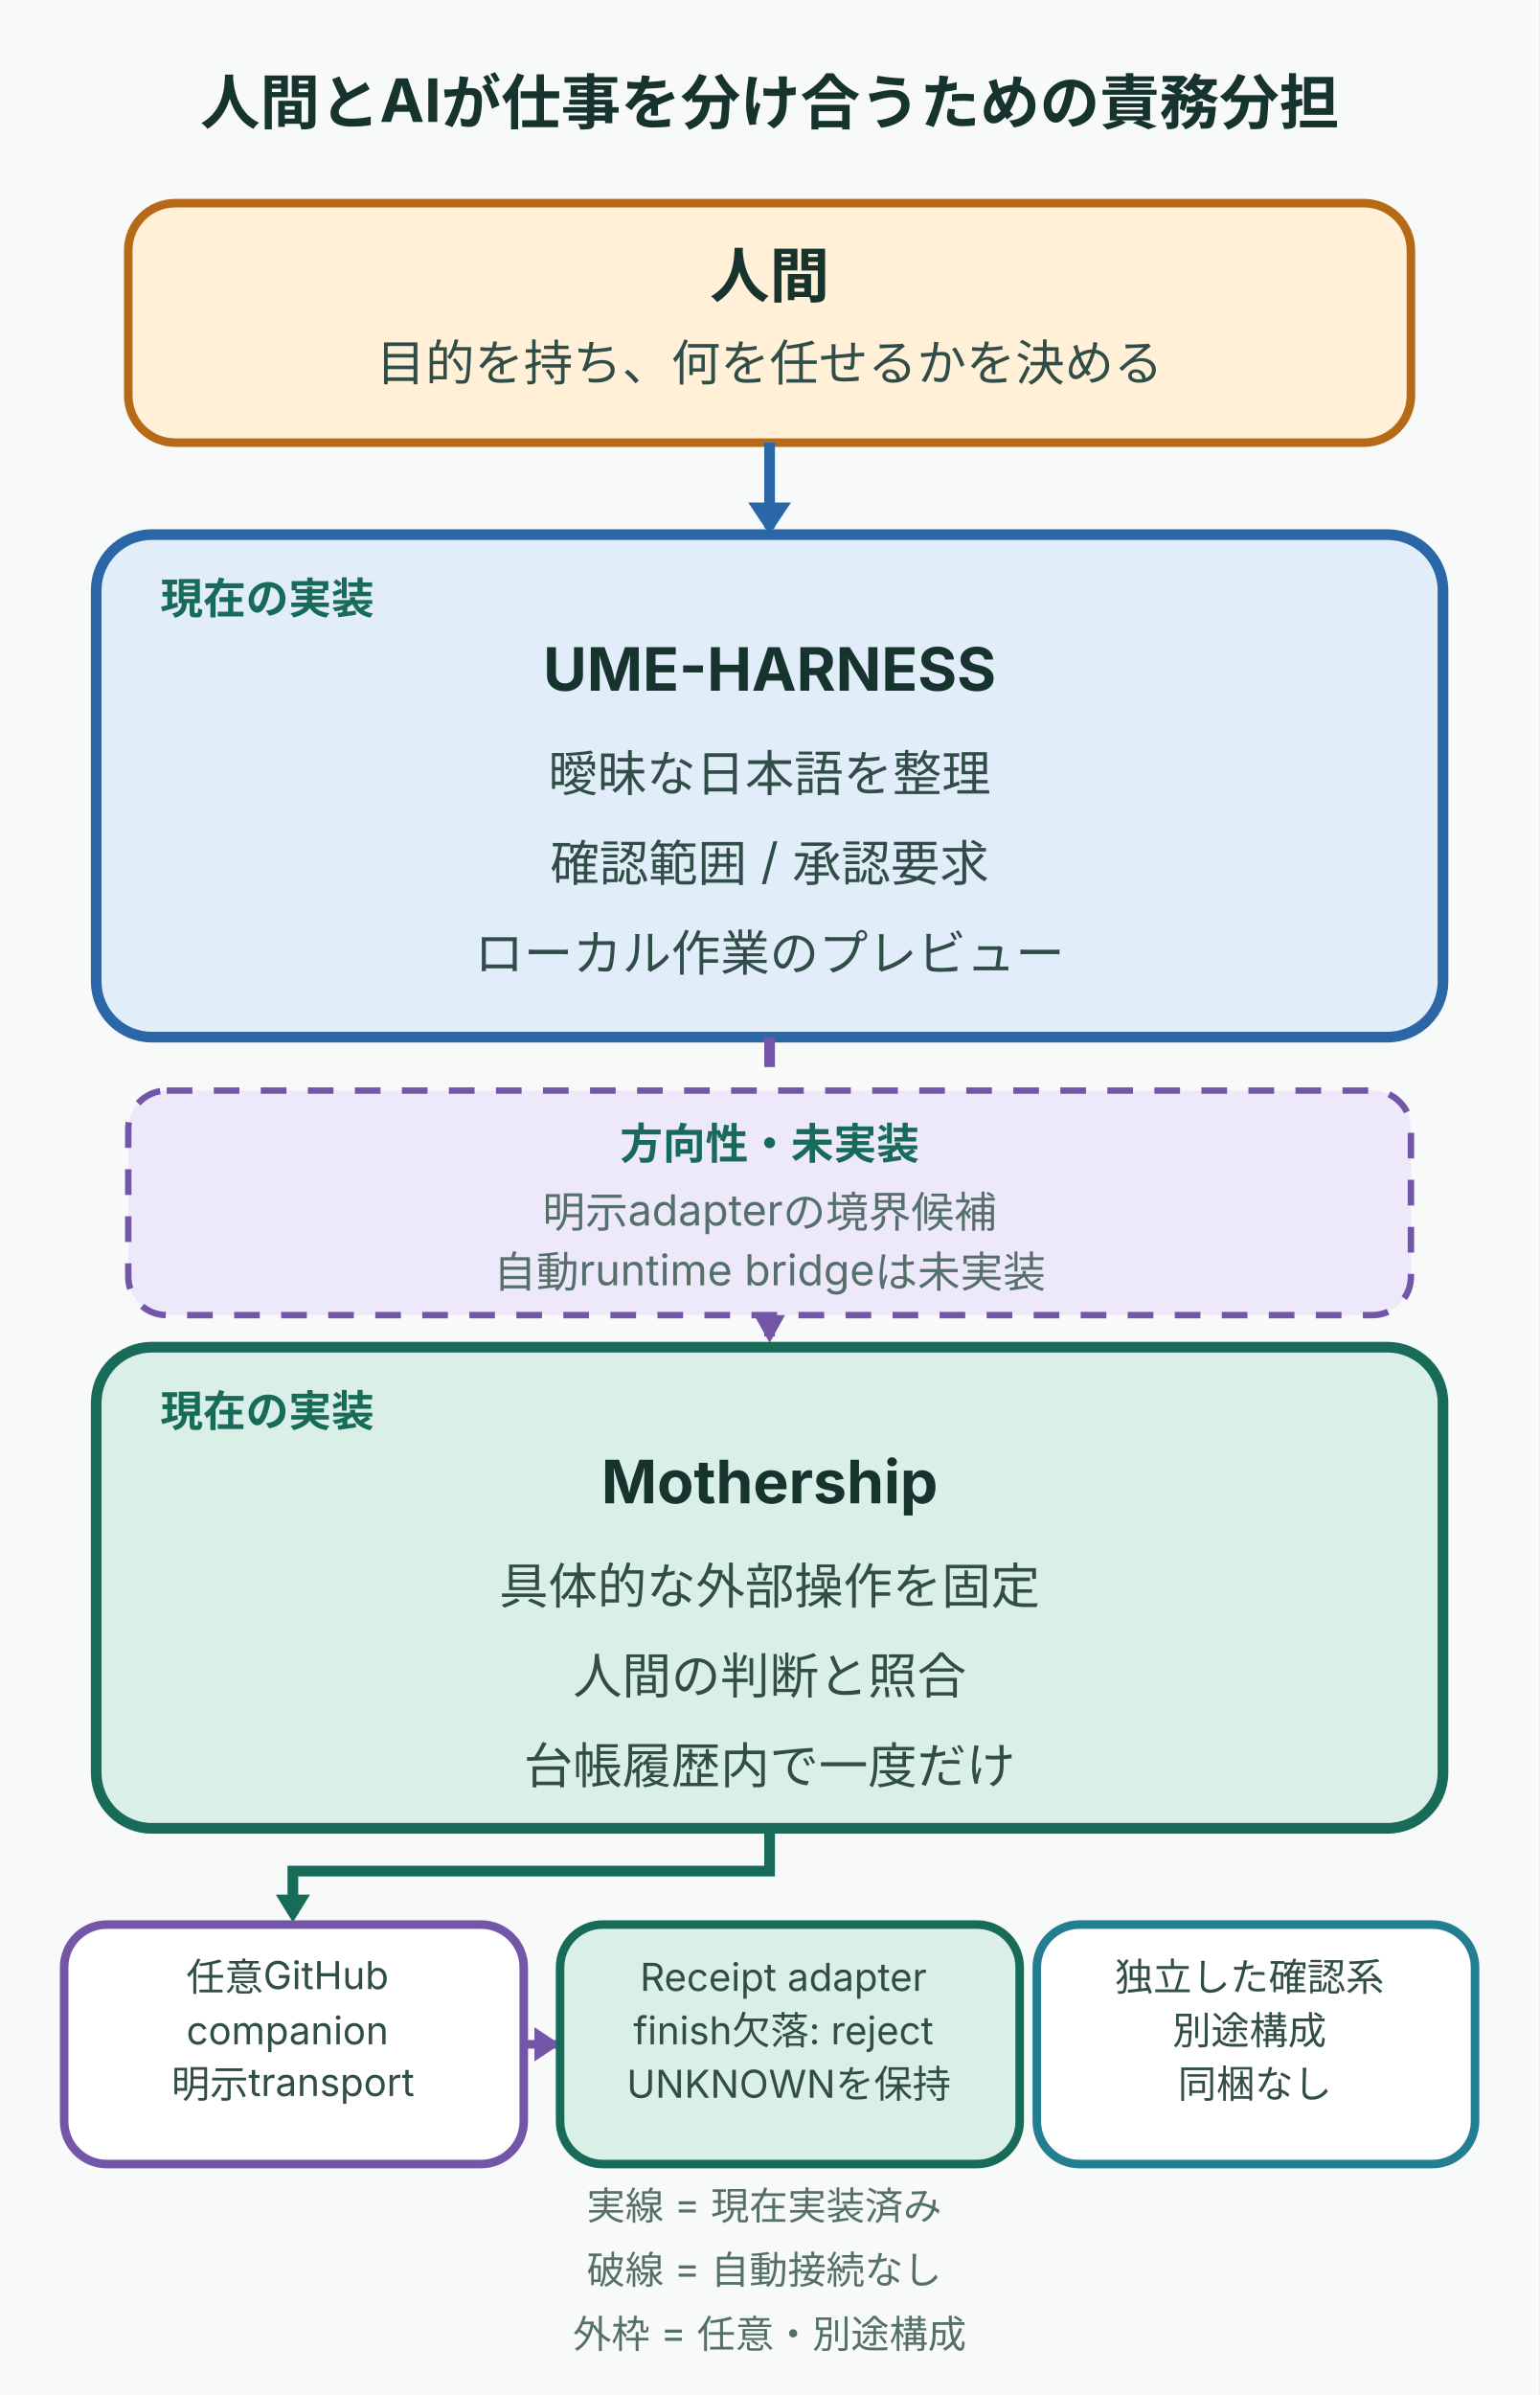
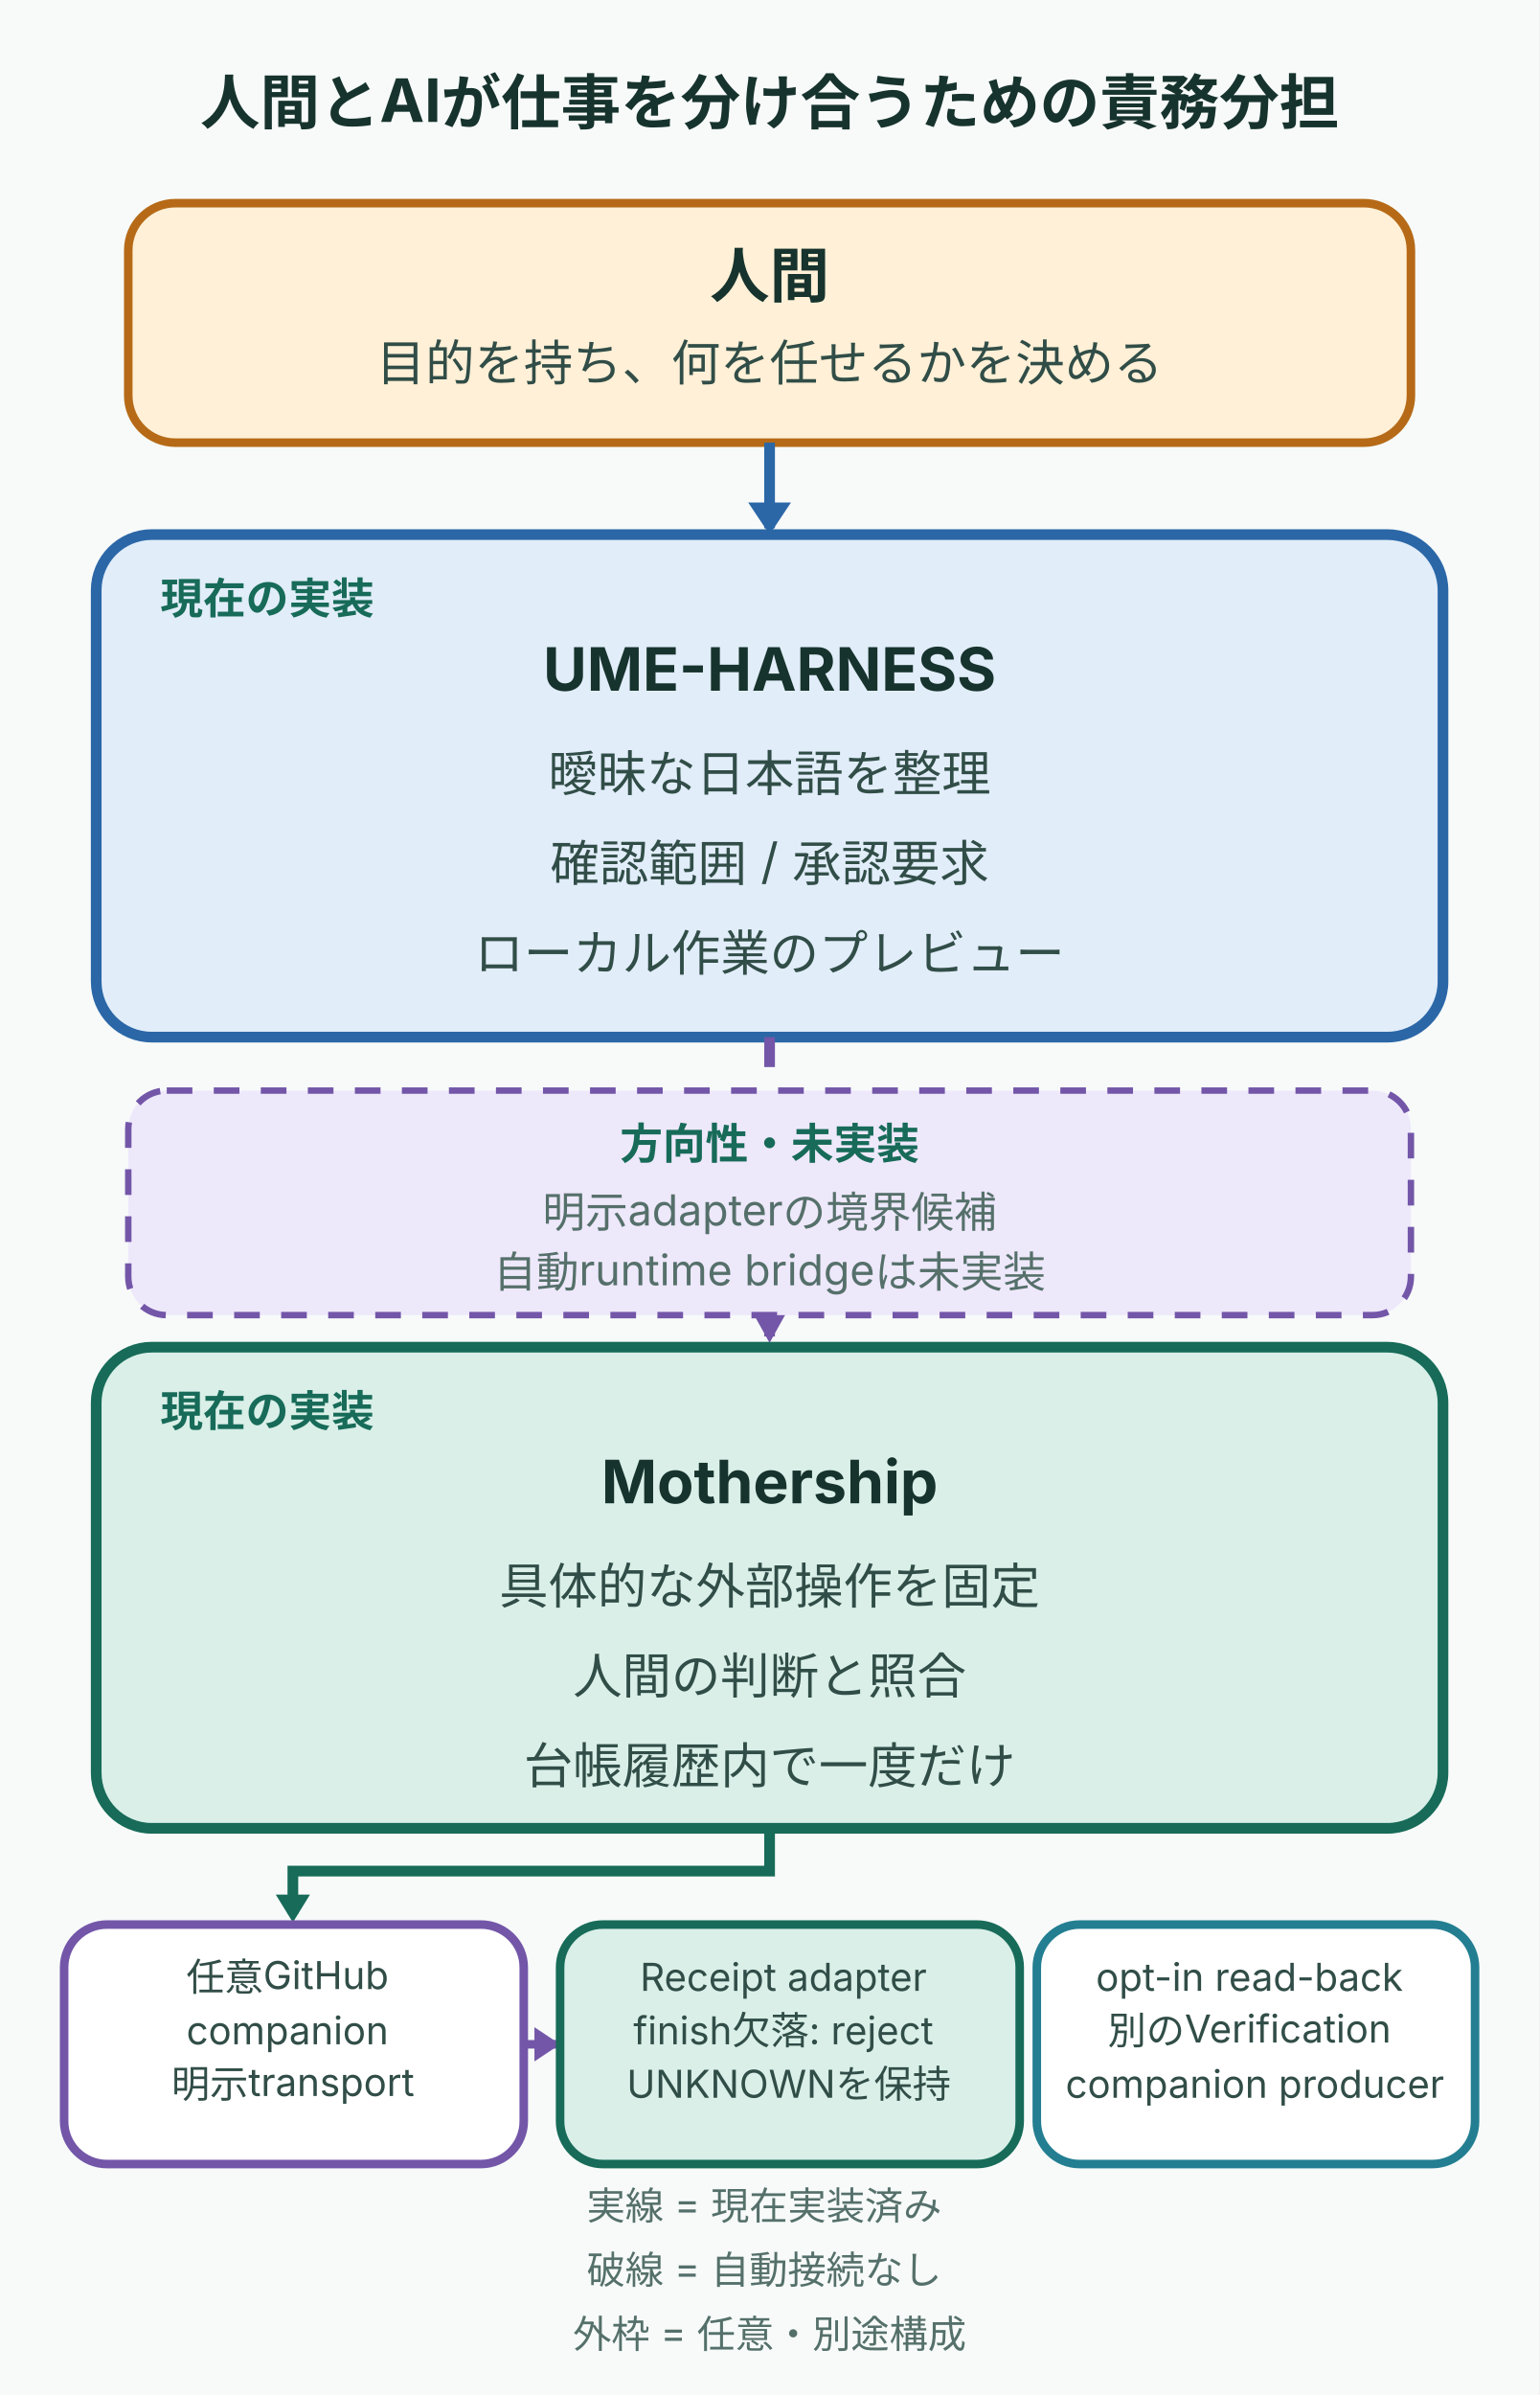
<svg xmlns="http://www.w3.org/2000/svg" viewBox="0 0 720 1120" role="img" aria-labelledby="title desc">
  <style>
    .title { font: 700 28px -apple-system, BlinkMacSystemFont, "Segoe UI", sans-serif; fill: #17332d; }
    .label { font: 700 28px -apple-system, BlinkMacSystemFont, "Segoe UI", sans-serif; fill: #17332d; }
    .state { font: 700 20px ui-monospace, SFMono-Regular, Consolas, monospace; fill: #176b58; }
    .body { font: 23px -apple-system, BlinkMacSystemFont, "Segoe UI", sans-serif; fill: #314d47; }
    .small { font: 20px -apple-system, BlinkMacSystemFont, "Segoe UI", sans-serif; fill: #55706a; }
    .boxbody { font: 18px -apple-system, BlinkMacSystemFont, "Segoe UI", sans-serif; fill: #314d47; }
    .legend { font: 18px -apple-system, BlinkMacSystemFont, "Segoe UI", sans-serif; fill: #55706a; }
  </style>
  <rect width="720" height="1120" fill="#f7faf9" />
  <text class="title" x="360" y="58" text-anchor="middle">人間とAIが仕事を分け合うための責務分担</text>
  <rect x="60" y="95" width="600" height="112" rx="22" fill="#fff0d7" stroke="#b66a17" stroke-width="4" />
  <text class="label" x="360" y="139" text-anchor="middle">人間</text>
  <text class="body" x="360" y="178" text-anchor="middle">目的を持ち、何を任せるかを決める</text>
  <path d="M360 207 V247" stroke="#2b67a7" stroke-width="5" />
  <path d="M350 235 L360 250 L370 235" fill="#2b67a7" />
  <rect x="45" y="250" width="630" height="235" rx="26" fill="#e1edf9" stroke="#2b67a7" stroke-width="5" />
  <text class="state" x="75" y="287">現在の実装</text>
  <text class="label" x="360" y="323" text-anchor="middle">UME-HARNESS</text>
  <text class="body" x="360" y="370" text-anchor="middle">曖昧な日本語を整理</text>
  <text class="body" x="360" y="412" text-anchor="middle">確認範囲 / 承認要求</text>
  <text class="body" x="360" y="454" text-anchor="middle">ローカル作業のプレビュー</text>
  <g data-role="bridge">
    <path d="M360 485 V625" stroke="#7356a8" stroke-width="5" stroke-dasharray="14 12" />
    <path d="M350 610 L360 628 L370 610" fill="#7356a8" />
    <rect x="60" y="510" width="600" height="105" rx="18" fill="#eee8fb" stroke="#7356a8" stroke-width="3" stroke-dasharray="12 10" />
    <text class="state" x="360" y="542" text-anchor="middle">方向性・未実装</text>
    <text class="small" x="360" y="574" text-anchor="middle">明示adapterの境界候補</text>
    <text class="small" x="360" y="602" text-anchor="middle">自動runtime bridgeは未実装</text>
  </g>
  <rect x="45" y="630" width="630" height="225" rx="26" fill="#d9efe8" stroke="#176b58" stroke-width="5" />
  <text class="state" x="75" y="667">現在の実装</text>
  <text class="label" x="360" y="703" text-anchor="middle">Mothership</text>
  <text class="body" x="360" y="750" text-anchor="middle">具体的な外部操作を固定</text>
  <text class="body" x="360" y="792" text-anchor="middle">人間の判断と照合</text>
  <text class="body" x="360" y="834" text-anchor="middle">台帳履歴内で一度だけ</text>
  <path d="M360 855 V875 H137 V895" fill="none" stroke="#176b58" stroke-width="5" />
  <path d="M137 899 L129 886 L145 886 Z" fill="#176b58" />
  <path d="M245 956 H262" stroke="#7356a8" stroke-width="4" />
  <path d="M262 956 L250 948 L250 964 Z" fill="#7356a8" />
  <rect data-role="external" x="30" y="900" width="215" height="112" rx="20" fill="#ffffff" stroke="#7356a8" stroke-width="4" />
  <rect data-role="adapter" x="262" y="900" width="215" height="112" rx="20" fill="#d9efe8" stroke="#176b58" stroke-width="4" />
  <rect data-role="external" x="485" y="900" width="205" height="112" rx="20" fill="#ffffff" stroke="#237e91" stroke-width="4" />
  <text class="boxbody" x="137" text-anchor="middle">
    <tspan x="137" y="931">任意GitHub</tspan>
    <tspan x="137" y="956">companion</tspan>
    <tspan x="137" y="981">明示transport</tspan>
  </text>
  <text class="boxbody" x="369" text-anchor="middle">
    <tspan x="369" y="931">Receipt adapter</tspan>
    <tspan x="369" y="956">finish欠落: reject</tspan>
    <tspan x="369" y="981">UNKNOWNを保持</tspan>
  </text>
  <text class="boxbody" x="587" text-anchor="middle">
-     <tspan x="587" y="931">独立した確認系</tspan>
-     <tspan x="587" y="956">別途構成</tspan>
-     <tspan x="587" y="981">同梱なし</tspan>
+     <tspan x="587" y="931">opt-in read-back</tspan>
+     <tspan x="587" y="956">別のVerification</tspan>
+     <tspan x="587" y="981">companion producer</tspan>
  </text>
  <text class="legend" x="360" text-anchor="middle">
    <tspan x="360" y="1038">実線 = 現在実装済み</tspan>
    <tspan x="360" y="1068">破線 = 自動接続なし</tspan>
    <tspan x="360" y="1098">外枠 = 任意・別途構成</tspan>
  </text>
</svg>
